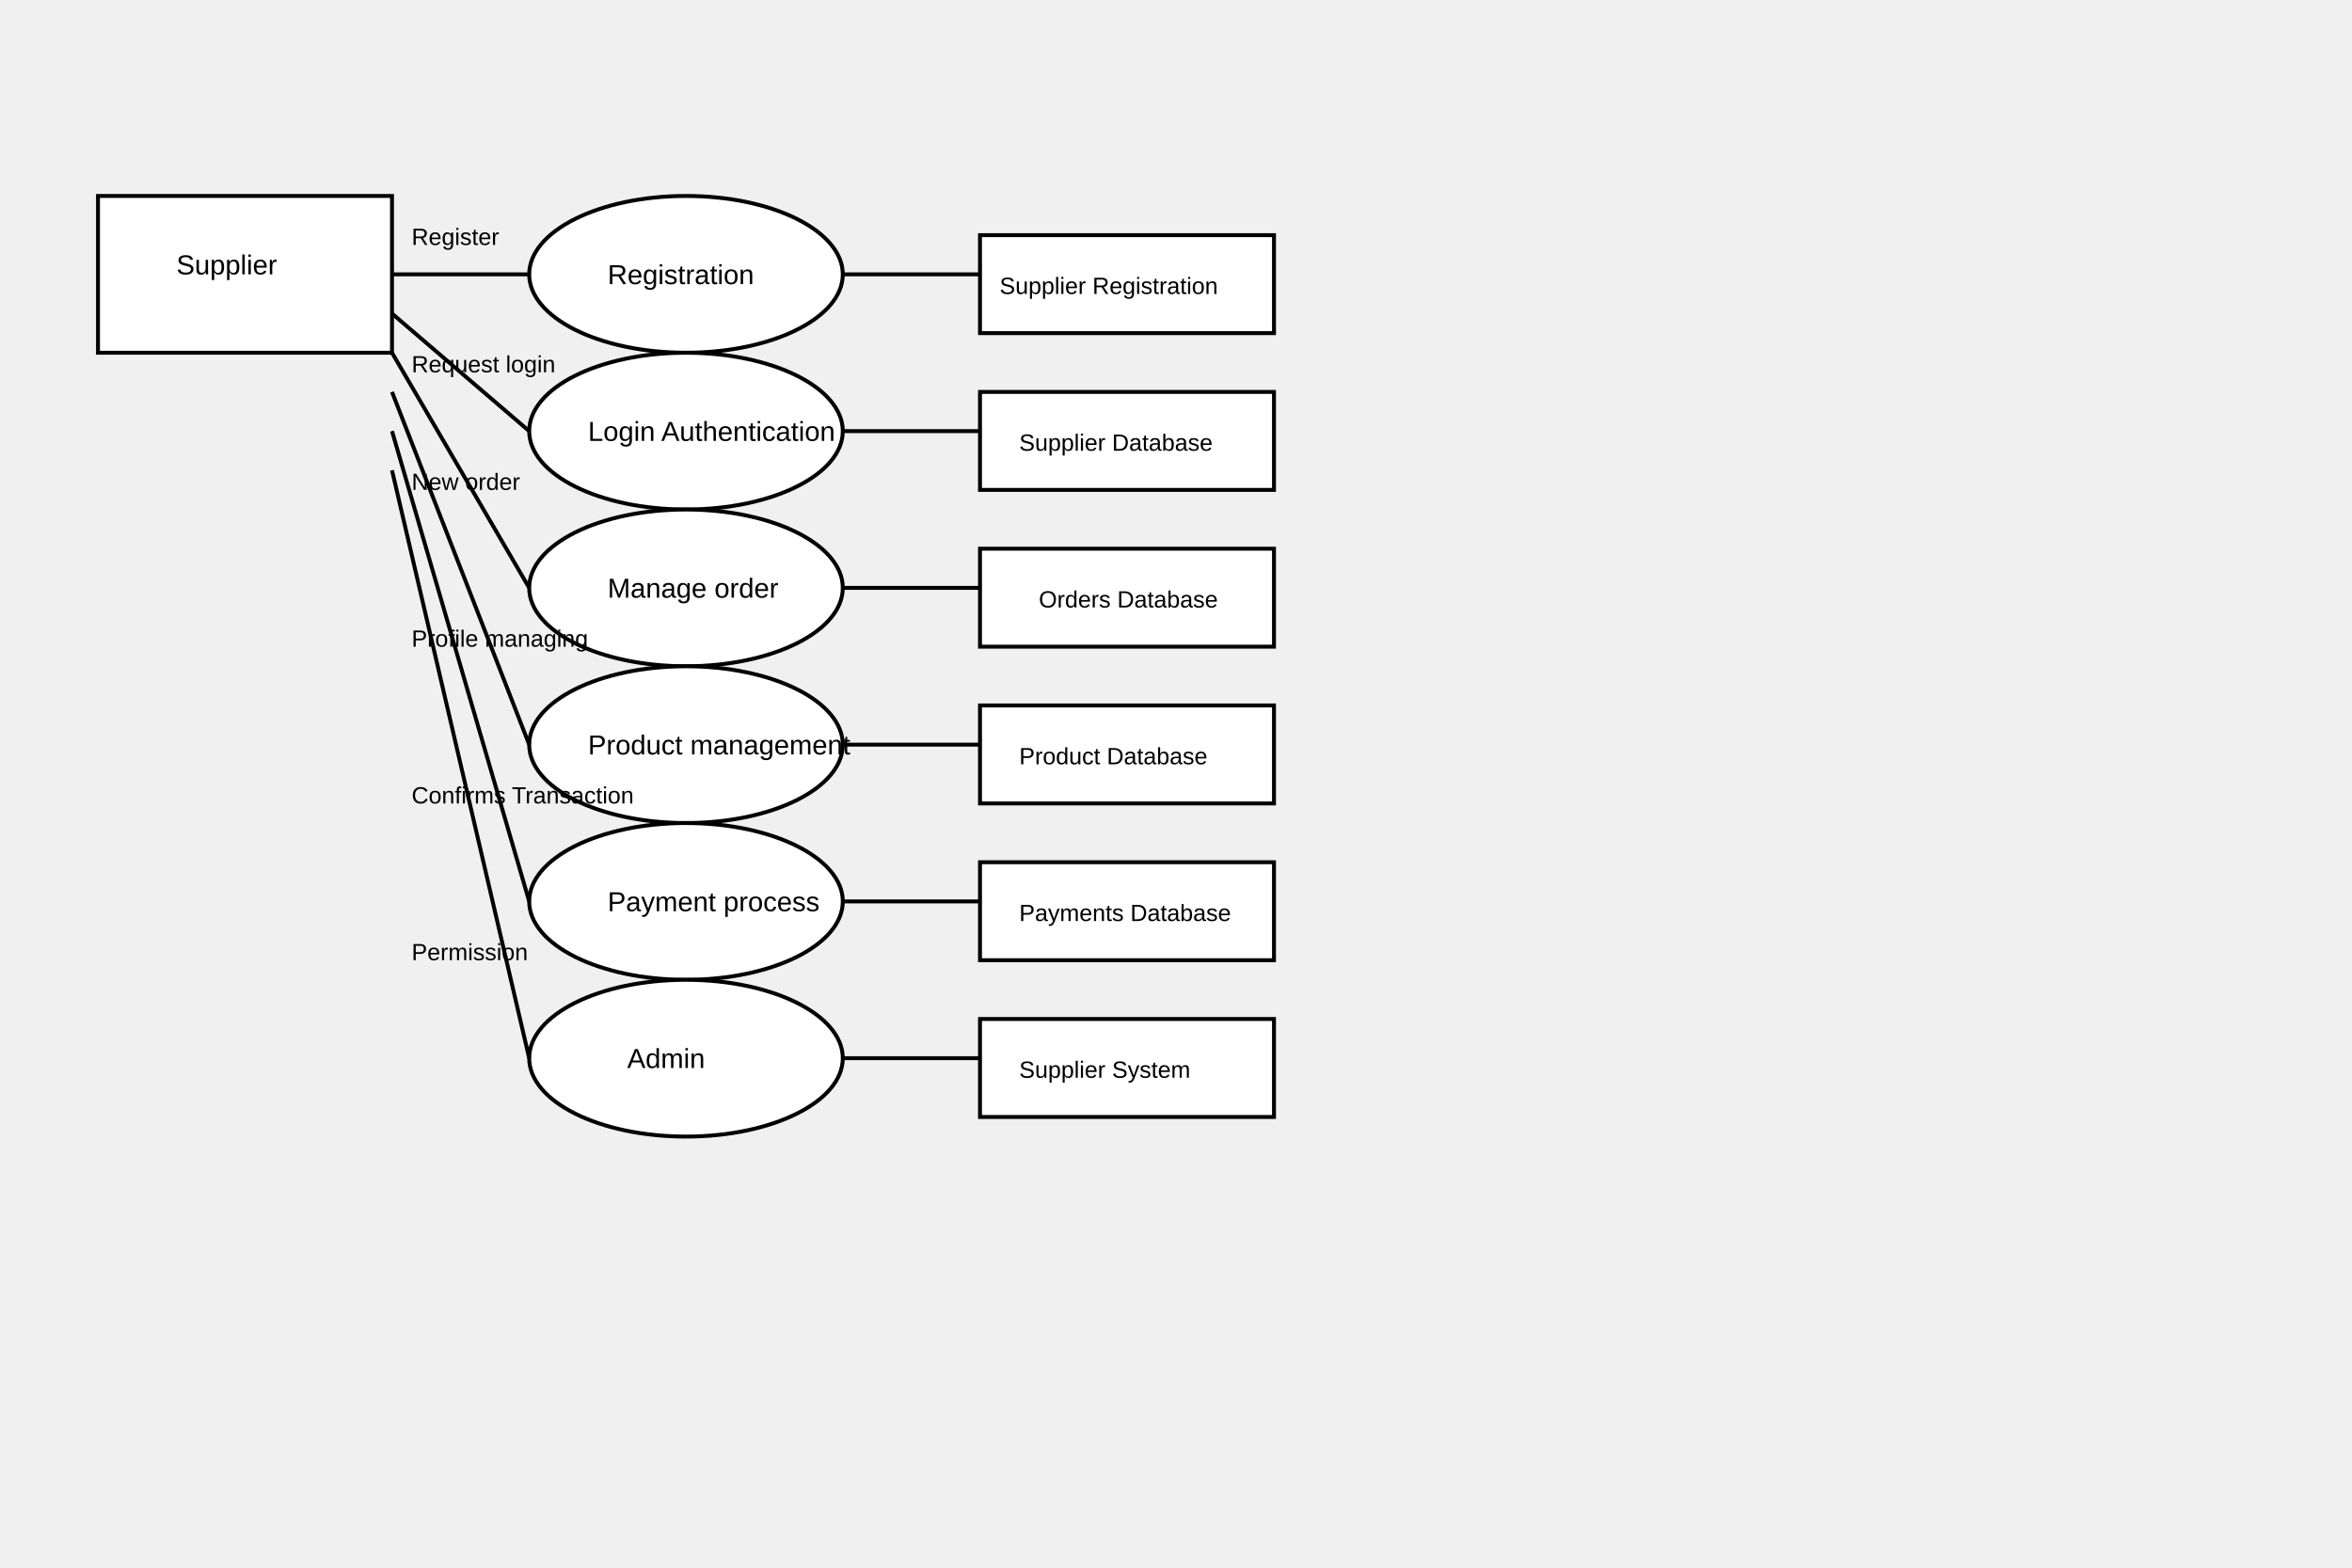
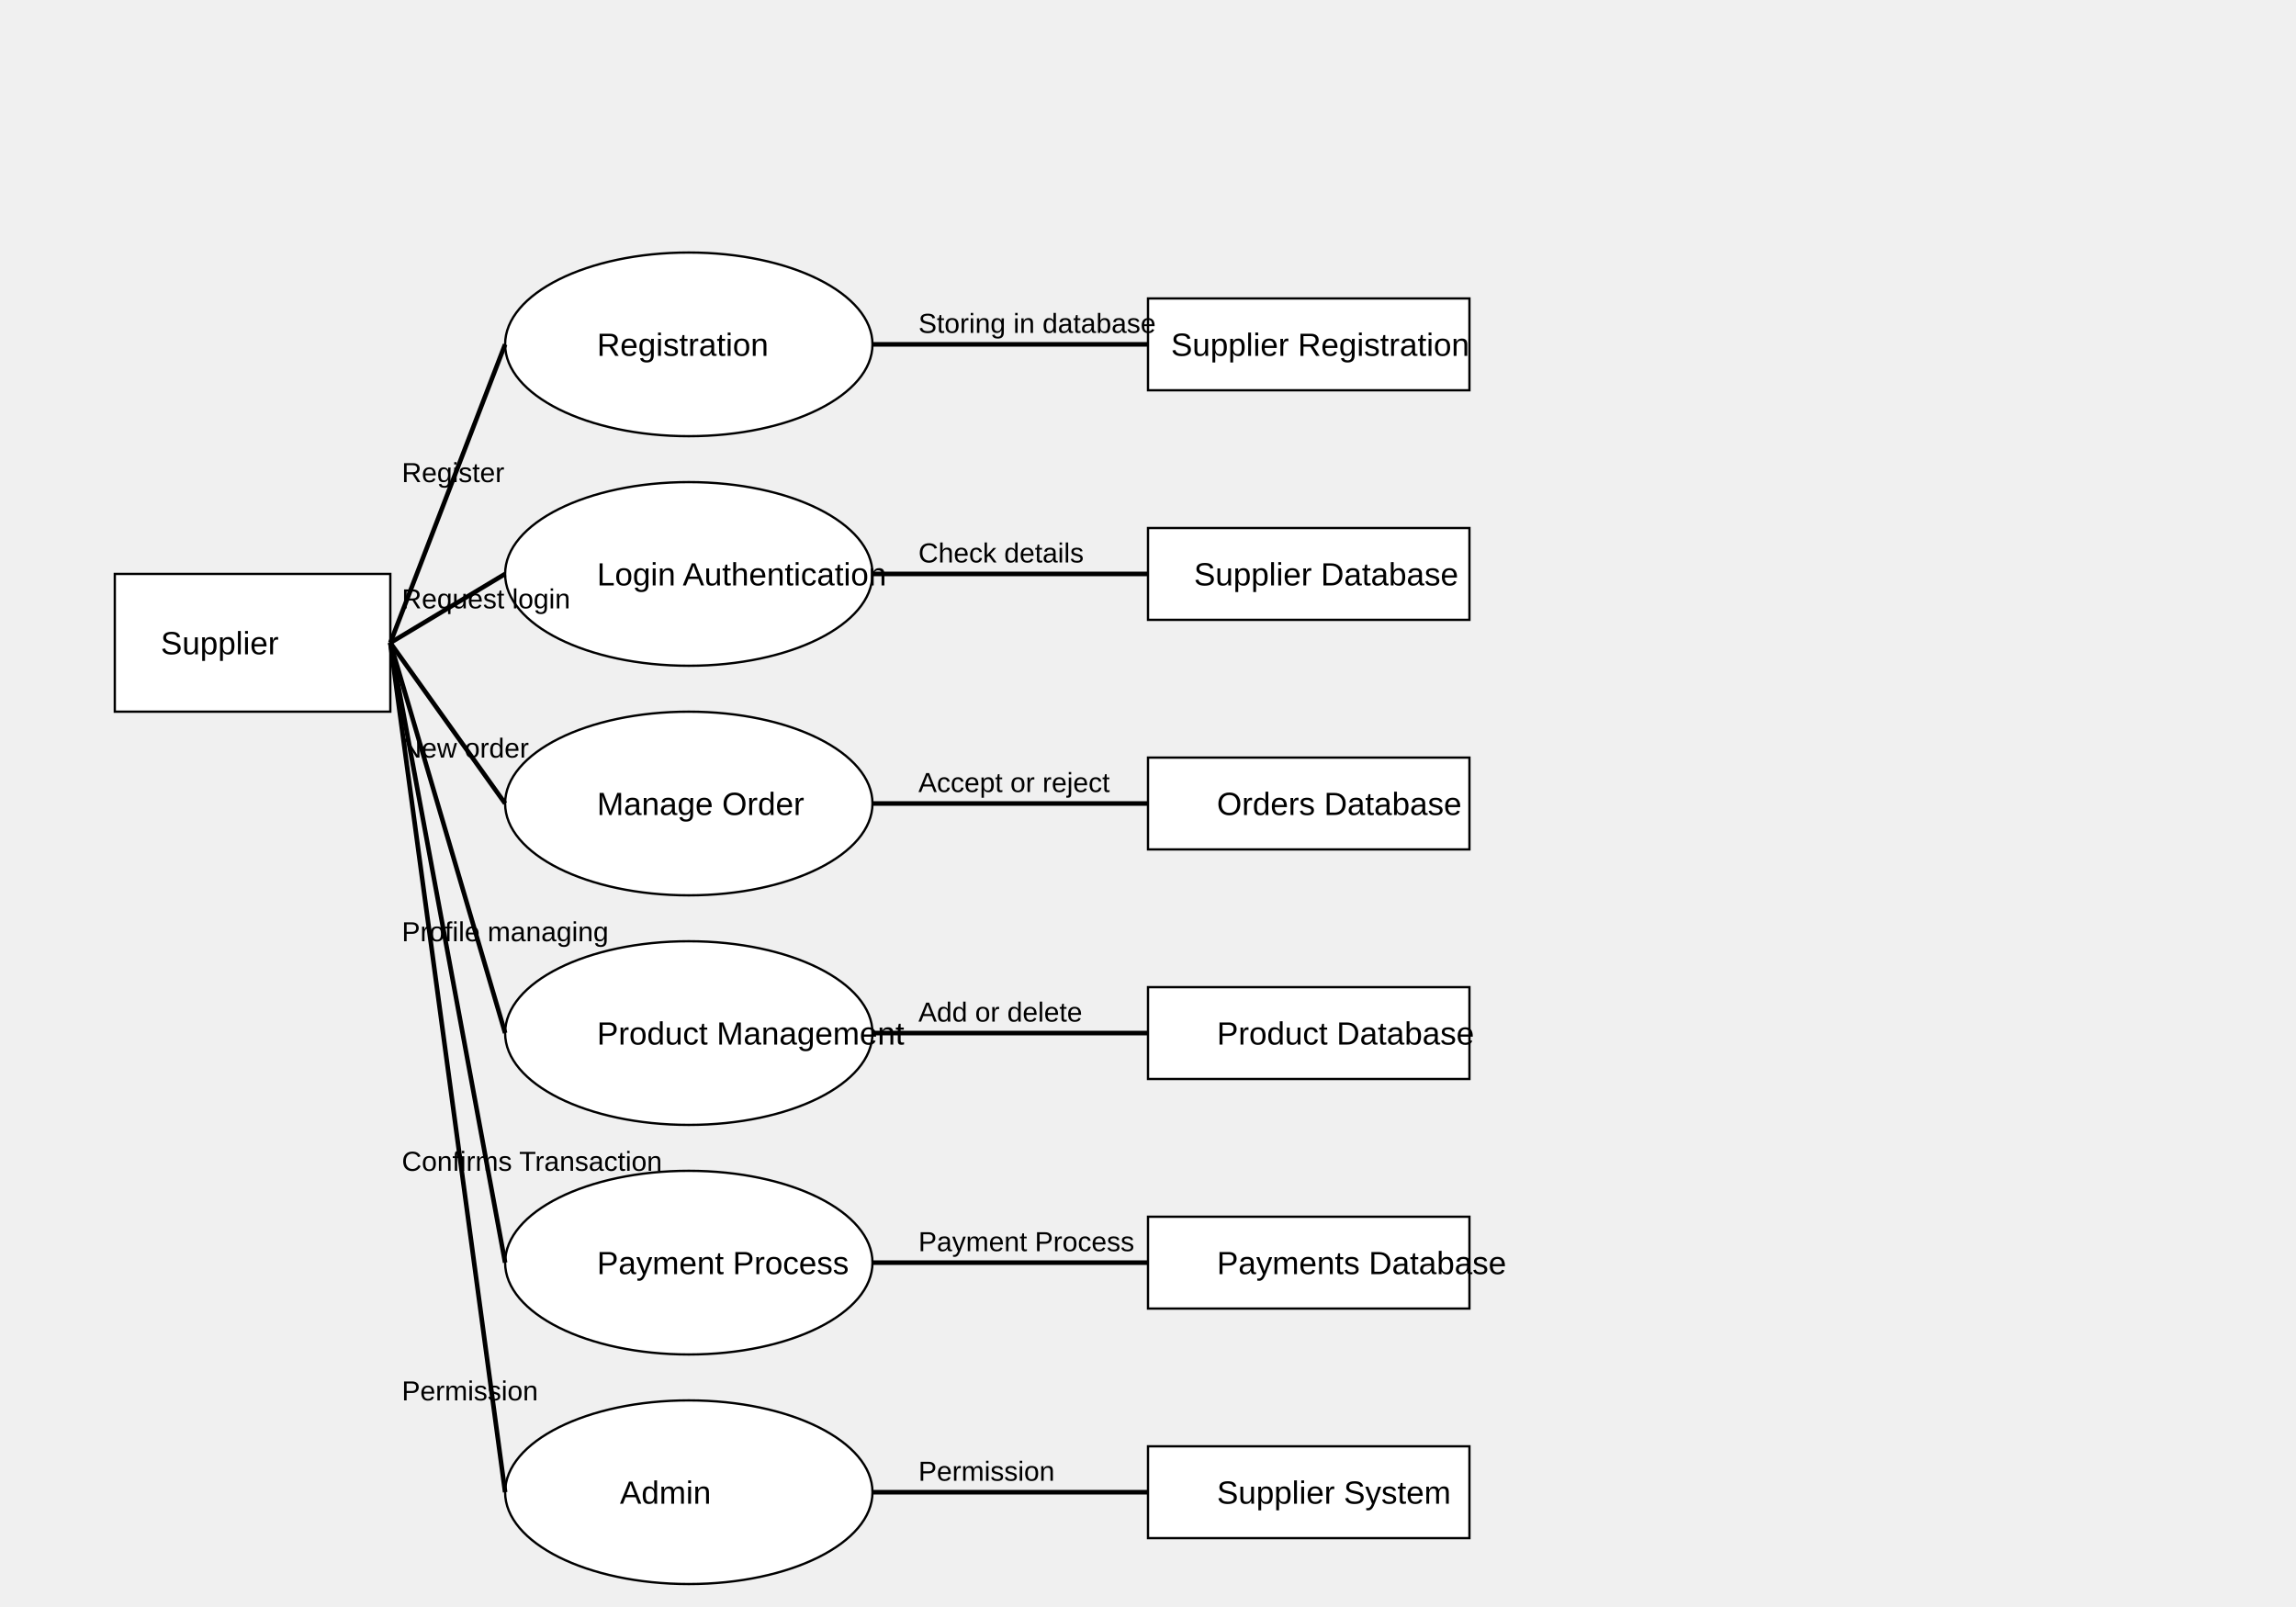
- <svg xmlns="http://www.w3.org/2000/svg" width="1200" height="800">
-   <rect x="50" y="100" width="150" height="80" stroke="black" fill="white" stroke-width="2" />
-   <text x="90" y="140" font-size="14" font-family="Arial">Supplier</text>
-   <ellipse cx="350" cy="140" rx="80" ry="40" stroke="black" fill="white" stroke-width="2" />
-   <text x="310" y="145" font-size="14" font-family="Arial">Registration</text>
-   <line x1="200" y1="140" x2="270" y2="140" stroke="black" stroke-width="2" />
-   <text x="210" y="125" font-size="12" font-family="Arial">Register</text>
-   <ellipse cx="350" cy="220" rx="80" ry="40" stroke="black" fill="white" stroke-width="2" />
-   <text x="300" y="225" font-size="14" font-family="Arial">Login Authentication</text>
-   <line x1="200" y1="160" x2="270" y2="220" stroke="black" stroke-width="2" />
-   <text x="210" y="190" font-size="12" font-family="Arial">Request login</text>
-   <ellipse cx="350" cy="300" rx="80" ry="40" stroke="black" fill="white" stroke-width="2" />
-   <text x="310" y="305" font-size="14" font-family="Arial">Manage order</text>
-   <line x1="200" y1="180" x2="270" y2="300" stroke="black" stroke-width="2" />
-   <text x="210" y="250" font-size="12" font-family="Arial">New order</text>
-   <ellipse cx="350" cy="380" rx="80" ry="40" stroke="black" fill="white" stroke-width="2" />
-   <text x="300" y="385" font-size="14" font-family="Arial">Product management</text>
-   <line x1="200" y1="200" x2="270" y2="380" stroke="black" stroke-width="2" />
-   <text x="210" y="330" font-size="12" font-family="Arial">Profile managing</text>
-   <ellipse cx="350" cy="460" rx="80" ry="40" stroke="black" fill="white" stroke-width="2" />
-   <text x="310" y="465" font-size="14" font-family="Arial">Payment process</text>
-   <line x1="200" y1="220" x2="270" y2="460" stroke="black" stroke-width="2" />
-   <text x="210" y="410" font-size="12" font-family="Arial">Confirms Transaction</text>
-   <ellipse cx="350" cy="540" rx="80" ry="40" stroke="black" fill="white" stroke-width="2" />
-   <text x="320" y="545" font-size="14" font-family="Arial">Admin</text>
-   <line x1="200" y1="240" x2="270" y2="540" stroke="black" stroke-width="2" />
-   <text x="210" y="490" font-size="12" font-family="Arial">Permission</text>
-   <rect x="500" y="120" width="150" height="50" stroke="black" fill="white" stroke-width="2" />
-   <text x="510" y="150" font-size="12" font-family="Arial">Supplier Registration</text>
-   <line x1="430" y1="140" x2="500" y2="140" stroke="black" stroke-width="2" />
-   <rect x="500" y="200" width="150" height="50" stroke="black" fill="white" stroke-width="2" />
-   <text x="520" y="230" font-size="12" font-family="Arial">Supplier Database</text>
-   <line x1="430" y1="220" x2="500" y2="220" stroke="black" stroke-width="2" />
-   <rect x="500" y="280" width="150" height="50" stroke="black" fill="white" stroke-width="2" />
-   <text x="530" y="310" font-size="12" font-family="Arial">Orders Database</text>
-   <line x1="430" y1="300" x2="500" y2="300" stroke="black" stroke-width="2" />
-   <rect x="500" y="360" width="150" height="50" stroke="black" fill="white" stroke-width="2" />
-   <text x="520" y="390" font-size="12" font-family="Arial">Product Database</text>
-   <line x1="430" y1="380" x2="500" y2="380" stroke="black" stroke-width="2" />
-   <rect x="500" y="440" width="150" height="50" stroke="black" fill="white" stroke-width="2" />
-   <text x="520" y="470" font-size="12" font-family="Arial">Payments Database</text>
-   <line x1="430" y1="460" x2="500" y2="460" stroke="black" stroke-width="2" />
-   <rect x="500" y="520" width="150" height="50" stroke="black" fill="white" stroke-width="2" />
-   <text x="520" y="550" font-size="12" font-family="Arial">Supplier System</text>
-   <line x1="430" y1="540" x2="500" y2="540" stroke="black" stroke-width="2" />
+ <svg xmlns="http://www.w3.org/2000/svg" width="1000" height="700">
+   <rect x="50" y="250" width="120" height="60" stroke="black" fill="white" />
+   <text x="70" y="285" font-size="14" font-family="Arial">Supplier</text>
+   <ellipse cx="300" cy="150" rx="80" ry="40" stroke="black" fill="white" />
+   <text x="260" y="155" font-size="14" font-family="Arial">Registration</text>
+   <ellipse cx="300" cy="250" rx="80" ry="40" stroke="black" fill="white" />
+   <text x="260" y="255" font-size="14" font-family="Arial">Login Authentication</text>
+   <ellipse cx="300" cy="350" rx="80" ry="40" stroke="black" fill="white" />
+   <text x="260" y="355" font-size="14" font-family="Arial">Manage Order</text>
+   <ellipse cx="300" cy="450" rx="80" ry="40" stroke="black" fill="white" />
+   <text x="260" y="455" font-size="14" font-family="Arial">Product Management</text>
+   <ellipse cx="300" cy="550" rx="80" ry="40" stroke="black" fill="white" />
+   <text x="260" y="555" font-size="14" font-family="Arial">Payment Process</text>
+   <ellipse cx="300" cy="650" rx="80" ry="40" stroke="black" fill="white" />
+   <text x="270" y="655" font-size="14" font-family="Arial">Admin</text>
+   <rect x="500" y="130" width="140" height="40" stroke="black" fill="white" />
+   <text x="510" y="155" font-size="14" font-family="Arial">Supplier Registration</text>
+   <rect x="500" y="230" width="140" height="40" stroke="black" fill="white" />
+   <text x="520" y="255" font-size="14" font-family="Arial">Supplier Database</text>
+   <rect x="500" y="330" width="140" height="40" stroke="black" fill="white" />
+   <text x="530" y="355" font-size="14" font-family="Arial">Orders Database</text>
+   <rect x="500" y="430" width="140" height="40" stroke="black" fill="white" />
+   <text x="530" y="455" font-size="14" font-family="Arial">Product Database</text>
+   <rect x="500" y="530" width="140" height="40" stroke="black" fill="white" />
+   <text x="530" y="555" font-size="14" font-family="Arial">Payments Database</text>
+   <rect x="500" y="630" width="140" height="40" stroke="black" fill="white" />
+   <text x="530" y="655" font-size="14" font-family="Arial">Supplier System</text>
+   <line x1="170" y1="280" x2="220" y2="150" stroke="black" stroke-width="2" />
+   <text x="175" y="210" font-size="12" font-family="Arial">Register</text>
+   <line x1="170" y1="280" x2="220" y2="250" stroke="black" stroke-width="2" />
+   <text x="175" y="265" font-size="12" font-family="Arial">Request login</text>
+   <line x1="170" y1="280" x2="220" y2="350" stroke="black" stroke-width="2" />
+   <text x="175" y="330" font-size="12" font-family="Arial">New order</text>
+   <line x1="170" y1="280" x2="220" y2="450" stroke="black" stroke-width="2" />
+   <text x="175" y="410" font-size="12" font-family="Arial">Profile managing</text>
+   <line x1="170" y1="280" x2="220" y2="550" stroke="black" stroke-width="2" />
+   <text x="175" y="510" font-size="12" font-family="Arial">Confirms Transaction</text>
+   <line x1="170" y1="280" x2="220" y2="650" stroke="black" stroke-width="2" />
+   <text x="175" y="610" font-size="12" font-family="Arial">Permission</text>
+   <line x1="380" y1="150" x2="500" y2="150" stroke="black" stroke-width="2" />
+   <line x1="380" y1="250" x2="500" y2="250" stroke="black" stroke-width="2" />
+   <line x1="380" y1="350" x2="500" y2="350" stroke="black" stroke-width="2" />
+   <line x1="380" y1="450" x2="500" y2="450" stroke="black" stroke-width="2" />
+   <line x1="380" y1="550" x2="500" y2="550" stroke="black" stroke-width="2" />
+   <line x1="380" y1="650" x2="500" y2="650" stroke="black" stroke-width="2" />
+   <text x="400" y="145" font-size="12" font-family="Arial">Storing in database</text>
+   <text x="400" y="245" font-size="12" font-family="Arial">Check details</text>
+   <text x="400" y="345" font-size="12" font-family="Arial">Accept or reject</text>
+   <text x="400" y="445" font-size="12" font-family="Arial">Add or delete</text>
+   <text x="400" y="545" font-size="12" font-family="Arial">Payment Process</text>
+   <text x="400" y="645" font-size="12" font-family="Arial">Permission</text>
</svg>
